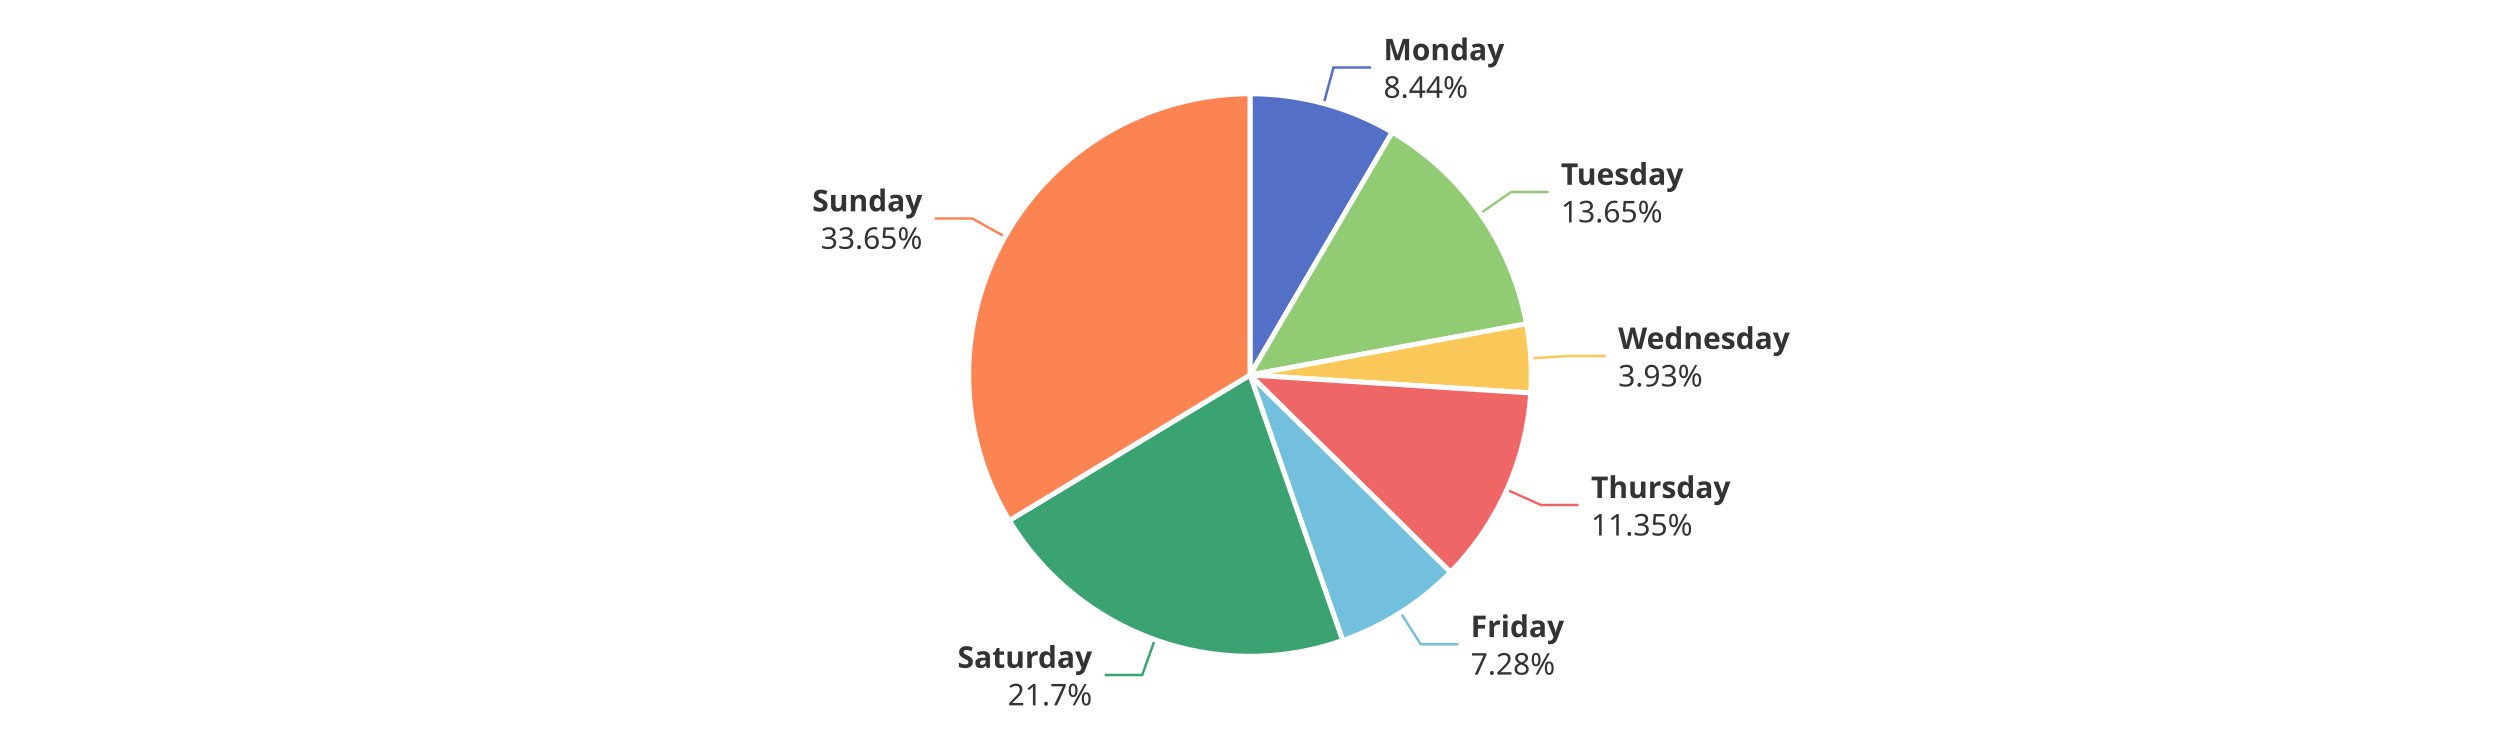
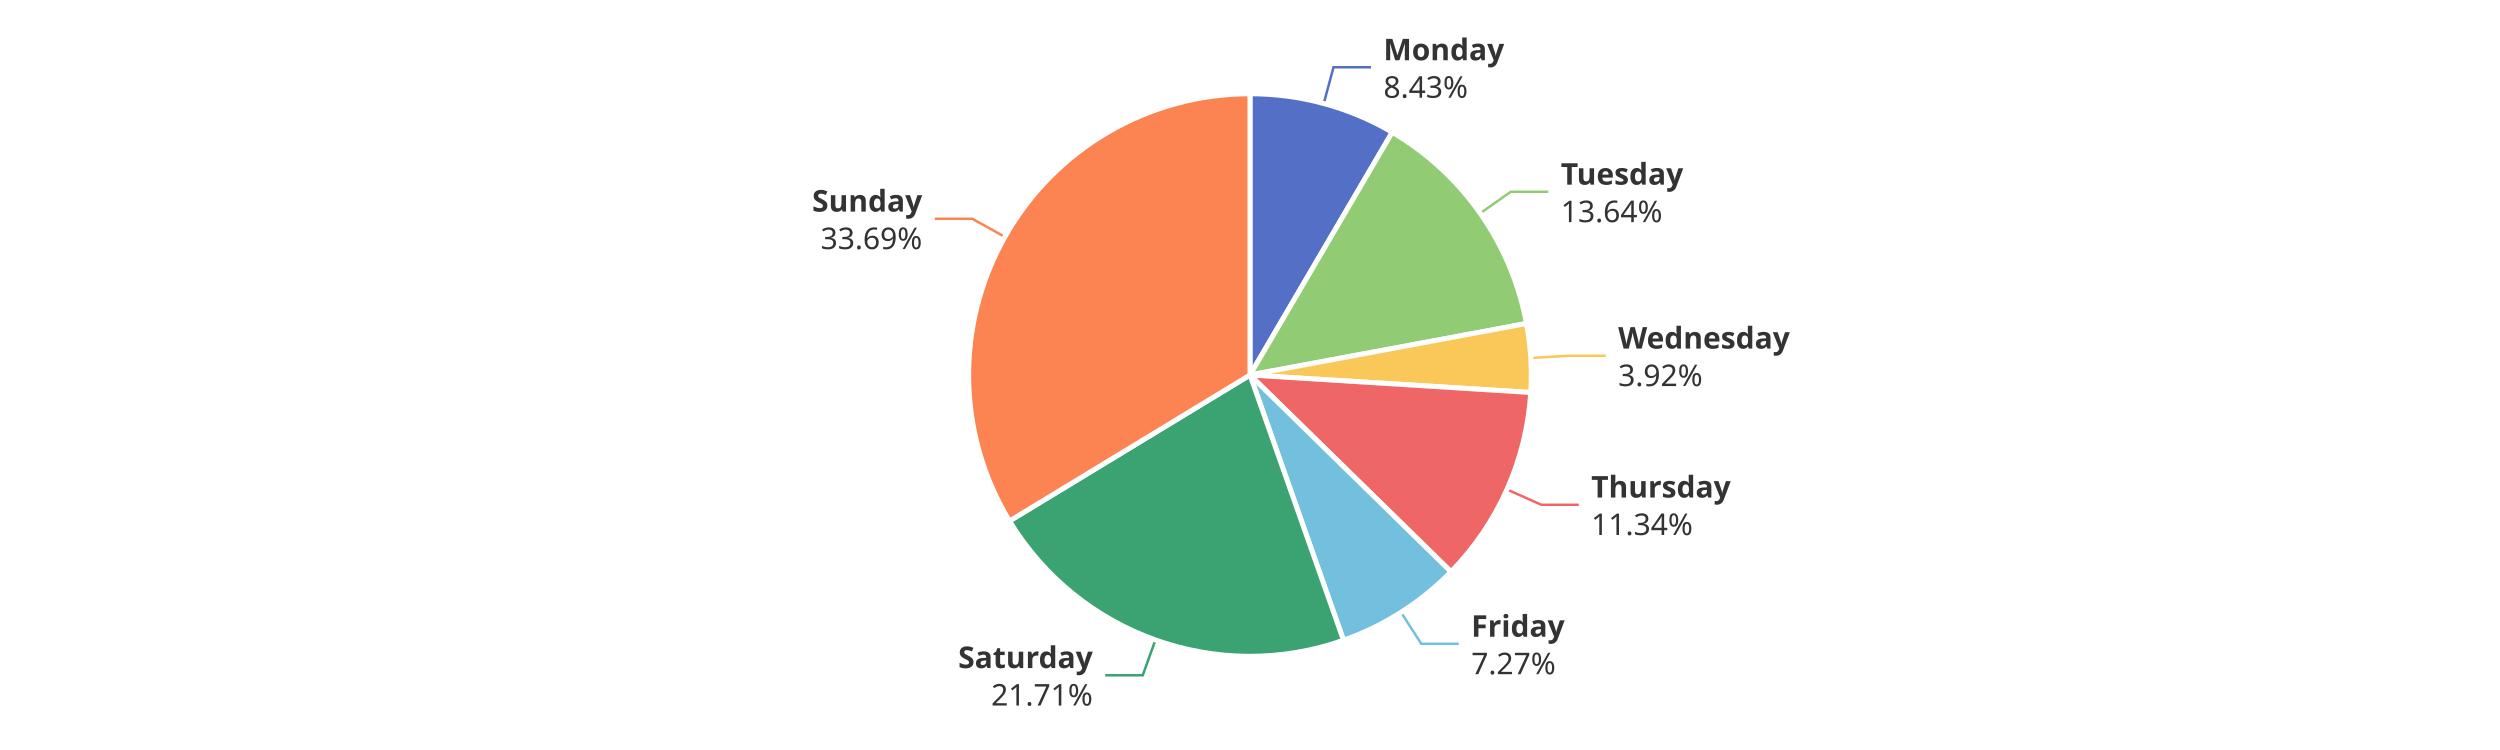
<svg xmlns="http://www.w3.org/2000/svg" width="1000" height="300" version="1.1" baseProfile="full" viewBox="0 0 1000 300">
  <rect width="1000" height="300" x="0" y="0" id="0" fill="#ffffff" />
-   <polyline points="529.5 41.4 533.4 27 548.4 27" fill="none" stroke="#5470c6" />
-   <polyline points="592.1 85.4 604.4 76.8 619.4 76.8" fill="none" stroke="#91cc75" />
-   <polyline points="612.3 143.3 627.3 142.4 642.3 142.4" fill="none" stroke="#fac858" />
-   <polyline points="602.7 195.9 616.4 202 631.4 202" fill="none" stroke="#ee6666" />
-   <polyline points="560.2 245 568.3 257.7 583.3 257.7" fill="none" stroke="#73c0de" />
-   <polyline points="461.9 255.9 456.9 270 441.9 270" fill="none" stroke="#3ba272" />
-   <polyline points="402 94.7 388.9 87.4 373.9 87.4" fill="none" stroke="#fc8452" />
+   <polyline points="529.5 41.4 533.4 26.9 548.4 26.9" fill="none" stroke="#5470c6" />
+   <polyline points="592.1 85.3 604.3 76.7 619.3 76.7" fill="none" stroke="#91cc75" />
+   <polyline points="612.3 143.2 627.3 142.3 642.3 142.3" fill="none" stroke="#fac858" />
+   <polyline points="602.8 195.8 616.5 201.9 631.5 201.9" fill="none" stroke="#ee6666" />
+   <polyline points="560.4 244.9 568.5 257.5 583.5 257.5" fill="none" stroke="#73c0de" />
+   <polyline points="462.2 255.9 457.1 270.1 442.1 270.1" fill="none" stroke="#3ba272" />
+   <polyline points="402 94.8 388.9 87.5 373.9 87.5" fill="none" stroke="#fc8452" />
  <path d="M500 37.5A112.5 112.5 0 0 1 556.9 52.9L500 150Z" fill="#5470c6" stroke="#fff" stroke-width="2" stroke-linejoin="round" />
-   <path d="M556.9 52.9A112.5 112.5 0 0 1 610.6 129.5L500 150Z" fill="#91cc75" stroke="#fff" stroke-width="2" stroke-linejoin="round" />
-   <path d="M610.6 129.5A112.5 112.5 0 0 1 612.3 157.2L500 150Z" fill="#fac858" stroke="#fff" stroke-width="2" stroke-linejoin="round" />
-   <path d="M612.3 157.2A112.5 112.5 0 0 1 580.2 228.9L500 150Z" fill="#ee6666" stroke="#fff" stroke-width="2" stroke-linejoin="round" />
-   <path d="M580.2 228.9A112.5 112.5 0 0 1 537.1 256.2L500 150Z" fill="#73c0de" stroke="#fff" stroke-width="2" stroke-linejoin="round" />
-   <path d="M537.1 256.2A112.5 112.5 0 0 1 403.7 208.2L500 150Z" fill="#3ba272" stroke="#fff" stroke-width="2" stroke-linejoin="round" />
-   <path d="M403.7 208.2A112.5 112.5 0 0 1 500 37.5L500 150Z" fill="#fc8452" stroke="#fff" stroke-width="2" stroke-linejoin="round" />
-   <path d="M0 -15l42.8 0l0 30l-42.8 0Z" transform="translate(553.4087 26.9548)" fill="none" />
-   <text dominant-baseline="central" text-anchor="start" style="font-size:12px;font-family:sans-serif;font-weight:bold;" y="-7.5" transform="translate(553.4087 26.9548)" fill="#333" stroke="rgb(255,255,255)" stroke-width="2" paint-order="stroke" stroke-miterlimit="2">Monday</text>
-   <text dominant-baseline="central" text-anchor="start" style="font-size:12px;font-family:sans-serif;" y="7.5" transform="translate(553.4087 26.9548)" fill="#333" stroke="rgb(255,255,255)" stroke-width="2" paint-order="stroke" stroke-miterlimit="2">8.44%</text>
-   <path d="M0 -15l46.2 0l0 30l-46.2 0Z" transform="translate(624.3761 76.7752)" fill="none" />
-   <text dominant-baseline="central" text-anchor="start" style="font-size:12px;font-family:sans-serif;font-weight:bold;" y="-7.5" transform="translate(624.3761 76.7752)" fill="#333" stroke="rgb(255,255,255)" stroke-width="2" paint-order="stroke" stroke-miterlimit="2">Tuesday</text>
-   <text dominant-baseline="central" text-anchor="start" style="font-size:12px;font-family:sans-serif;" y="7.5" transform="translate(624.3761 76.7752)" fill="#333" stroke="rgb(255,255,255)" stroke-width="2" paint-order="stroke" stroke-miterlimit="2">13.65%</text>
-   <path d="M0 -15l63.6 0l0 30l-63.6 0Z" transform="translate(647.2742 142.4148)" fill="none" />
-   <text dominant-baseline="central" text-anchor="start" style="font-size:12px;font-family:sans-serif;font-weight:bold;" y="-7.5" transform="translate(647.2742 142.4148)" fill="#333" stroke="rgb(255,255,255)" stroke-width="2" paint-order="stroke" stroke-miterlimit="2">Wednesday</text>
-   <text dominant-baseline="central" text-anchor="start" style="font-size:12px;font-family:sans-serif;" y="7.5" transform="translate(647.2742 142.4148)" fill="#333" stroke="rgb(255,255,255)" stroke-width="2" paint-order="stroke" stroke-miterlimit="2">3.93%</text>
-   <path d="M0 -15l50.2 0l0 30l-50.2 0Z" transform="translate(636.3949 202.043)" fill="none" />
-   <text dominant-baseline="central" text-anchor="start" style="font-size:12px;font-family:sans-serif;font-weight:bold;" y="-7.5" transform="translate(636.3949 202.043)" fill="#333" stroke="rgb(255,255,255)" stroke-width="2" paint-order="stroke" stroke-miterlimit="2">Thursday</text>
-   <text dominant-baseline="central" text-anchor="start" style="font-size:12px;font-family:sans-serif;" y="7.5" transform="translate(636.3949 202.043)" fill="#333" stroke="rgb(255,255,255)" stroke-width="2" paint-order="stroke" stroke-miterlimit="2">11.35%</text>
-   <path d="M0 -15l34.2 0l0 30l-34.2 0Z" transform="translate(588.278 257.6771)" fill="none" />
-   <text dominant-baseline="central" text-anchor="start" style="font-size:12px;font-family:sans-serif;font-weight:bold;" y="-7.5" transform="translate(588.278 257.6771)" fill="#333" stroke="rgb(255,255,255)" stroke-width="2" paint-order="stroke" stroke-miterlimit="2">Friday</text>
-   <text dominant-baseline="central" text-anchor="start" style="font-size:12px;font-family:sans-serif;" y="7.5" transform="translate(588.278 257.6771)" fill="#333" stroke="rgb(255,255,255)" stroke-width="2" paint-order="stroke" stroke-miterlimit="2">7.28%</text>
-   <path d="M-48.2 -15l48.2 0l0 30l-48.2 0Z" transform="translate(436.8527 269.9774)" fill="none" />
-   <text dominant-baseline="central" text-anchor="end" style="font-size:12px;font-family:sans-serif;font-weight:bold;" y="-7.5" transform="translate(436.8527 269.9774)" fill="#333" stroke="rgb(255,255,255)" stroke-width="2" paint-order="stroke" stroke-miterlimit="2">Saturday</text>
-   <text dominant-baseline="central" text-anchor="end" style="font-size:12px;font-family:sans-serif;" y="7.5" transform="translate(436.8527 269.9774)" fill="#333" stroke="rgb(255,255,255)" stroke-width="2" paint-order="stroke" stroke-miterlimit="2">21.7%</text>
-   <path d="M-40.9 -15l40.9 0l0 30l-40.9 0Z" transform="translate(368.94 87.3748)" fill="none" />
-   <text dominant-baseline="central" text-anchor="end" style="font-size:12px;font-family:sans-serif;font-weight:bold;" y="-7.5" transform="translate(368.94 87.3748)" fill="#333" stroke="rgb(255,255,255)" stroke-width="2" paint-order="stroke" stroke-miterlimit="2">Sunday</text>
-   <text dominant-baseline="central" text-anchor="end" style="font-size:12px;font-family:sans-serif;" y="7.5" transform="translate(368.94 87.3748)" fill="#333" stroke="rgb(255,255,255)" stroke-width="2" paint-order="stroke" stroke-miterlimit="2">33.65%</text>
+   <path d="M556.9 52.9A112.5 112.5 0 0 1 610.6 129.4L500 150Z" fill="#91cc75" stroke="#fff" stroke-width="2" stroke-linejoin="round" />
+   <path d="M610.6 129.4A112.5 112.5 0 0 1 612.3 157L500 150Z" fill="#fac858" stroke="#fff" stroke-width="2" stroke-linejoin="round" />
+   <path d="M612.3 157A112.5 112.5 0 0 1 580.4 228.7L500 150Z" fill="#ee6666" stroke="#fff" stroke-width="2" stroke-linejoin="round" />
+   <path d="M580.4 228.7A112.5 112.5 0 0 1 537.4 256.1L500 150Z" fill="#73c0de" stroke="#fff" stroke-width="2" stroke-linejoin="round" />
+   <path d="M537.4 256.1A112.5 112.5 0 0 1 403.8 208.4L500 150Z" fill="#3ba272" stroke="#fff" stroke-width="2" stroke-linejoin="round" />
+   <path d="M403.8 208.4A112.5 112.5 0 0 1 500 37.5L500 150Z" fill="#fc8452" stroke="#fff" stroke-width="2" stroke-linejoin="round" />
+   <path d="M0 -15l42.8 0l0 30l-42.8 0Z" transform="translate(553.3798 26.947)" fill="none" />
+   <text dominant-baseline="central" text-anchor="start" style="font-size:12px;font-family:sans-serif;font-weight:bold;" y="-7.5" transform="translate(553.3798 26.947)" fill="#333" stroke="rgb(255,255,255)" stroke-width="2" paint-order="stroke" stroke-miterlimit="2">Monday</text>
+   <text dominant-baseline="central" text-anchor="start" style="font-size:12px;font-family:sans-serif;" y="7.5" transform="translate(553.3798 26.947)" fill="#333" stroke="rgb(255,255,255)" stroke-width="2" paint-order="stroke" stroke-miterlimit="2">8.43%</text>
+   <path d="M0 -15l46.2 0l0 30l-46.2 0Z" transform="translate(624.3281 76.7068)" fill="none" />
+   <text dominant-baseline="central" text-anchor="start" style="font-size:12px;font-family:sans-serif;font-weight:bold;" y="-7.5" transform="translate(624.3281 76.7068)" fill="#333" stroke="rgb(255,255,255)" stroke-width="2" paint-order="stroke" stroke-miterlimit="2">Tuesday</text>
+   <text dominant-baseline="central" text-anchor="start" style="font-size:12px;font-family:sans-serif;" y="7.5" transform="translate(624.3281 76.7068)" fill="#333" stroke="rgb(255,255,255)" stroke-width="2" paint-order="stroke" stroke-miterlimit="2">13.64%</text>
+   <path d="M0 -15l63.6 0l0 30l-63.6 0Z" transform="translate(647.2656 142.2725)" fill="none" />
+   <text dominant-baseline="central" text-anchor="start" style="font-size:12px;font-family:sans-serif;font-weight:bold;" y="-7.5" transform="translate(647.2656 142.2725)" fill="#333" stroke="rgb(255,255,255)" stroke-width="2" paint-order="stroke" stroke-miterlimit="2">Wednesday</text>
+   <text dominant-baseline="central" text-anchor="start" style="font-size:12px;font-family:sans-serif;" y="7.5" transform="translate(647.2656 142.2725)" fill="#333" stroke="rgb(255,255,255)" stroke-width="2" paint-order="stroke" stroke-miterlimit="2">3.92%</text>
+   <path d="M0 -15l50.2 0l0 30l-50.2 0Z" transform="translate(636.4781 201.8565)" fill="none" />
+   <text dominant-baseline="central" text-anchor="start" style="font-size:12px;font-family:sans-serif;font-weight:bold;" y="-7.5" transform="translate(636.4781 201.8565)" fill="#333" stroke="rgb(255,255,255)" stroke-width="2" paint-order="stroke" stroke-miterlimit="2">Thursday</text>
+   <text dominant-baseline="central" text-anchor="start" style="font-size:12px;font-family:sans-serif;" y="7.5" transform="translate(636.4781 201.8565)" fill="#333" stroke="rgb(255,255,255)" stroke-width="2" paint-order="stroke" stroke-miterlimit="2">11.34%</text>
+   <path d="M0 -15l34.2 0l0 30l-34.2 0Z" transform="translate(588.4991 257.5366)" fill="none" />
+   <text dominant-baseline="central" text-anchor="start" style="font-size:12px;font-family:sans-serif;font-weight:bold;" y="-7.5" transform="translate(588.4991 257.5366)" fill="#333" stroke="rgb(255,255,255)" stroke-width="2" paint-order="stroke" stroke-miterlimit="2">Friday</text>
+   <text dominant-baseline="central" text-anchor="start" style="font-size:12px;font-family:sans-serif;" y="7.5" transform="translate(588.4991 257.5366)" fill="#333" stroke="rgb(255,255,255)" stroke-width="2" paint-order="stroke" stroke-miterlimit="2">7.27%</text>
+   <path d="M-48.2 -15l48.2 0l0 30l-48.2 0Z" transform="translate(437.1043 270.0675)" fill="none" />
+   <text dominant-baseline="central" text-anchor="end" style="font-size:12px;font-family:sans-serif;font-weight:bold;" y="-7.5" transform="translate(437.1043 270.0675)" fill="#333" stroke="rgb(255,255,255)" stroke-width="2" paint-order="stroke" stroke-miterlimit="2">Saturday</text>
+   <text dominant-baseline="central" text-anchor="end" style="font-size:12px;font-family:sans-serif;" y="7.5" transform="translate(437.1043 270.0675)" fill="#333" stroke="rgb(255,255,255)" stroke-width="2" paint-order="stroke" stroke-miterlimit="2">21.71%</text>
+   <path d="M-40.9 -15l40.9 0l0 30l-40.9 0Z" transform="translate(368.8808 87.4798)" fill="none" />
+   <text dominant-baseline="central" text-anchor="end" style="font-size:12px;font-family:sans-serif;font-weight:bold;" y="-7.5" transform="translate(368.8808 87.4798)" fill="#333" stroke="rgb(255,255,255)" stroke-width="2" paint-order="stroke" stroke-miterlimit="2">Sunday</text>
+   <text dominant-baseline="central" text-anchor="end" style="font-size:12px;font-family:sans-serif;" y="7.5" transform="translate(368.8808 87.4798)" fill="#333" stroke="rgb(255,255,255)" stroke-width="2" paint-order="stroke" stroke-miterlimit="2">33.69%</text>
</svg>
